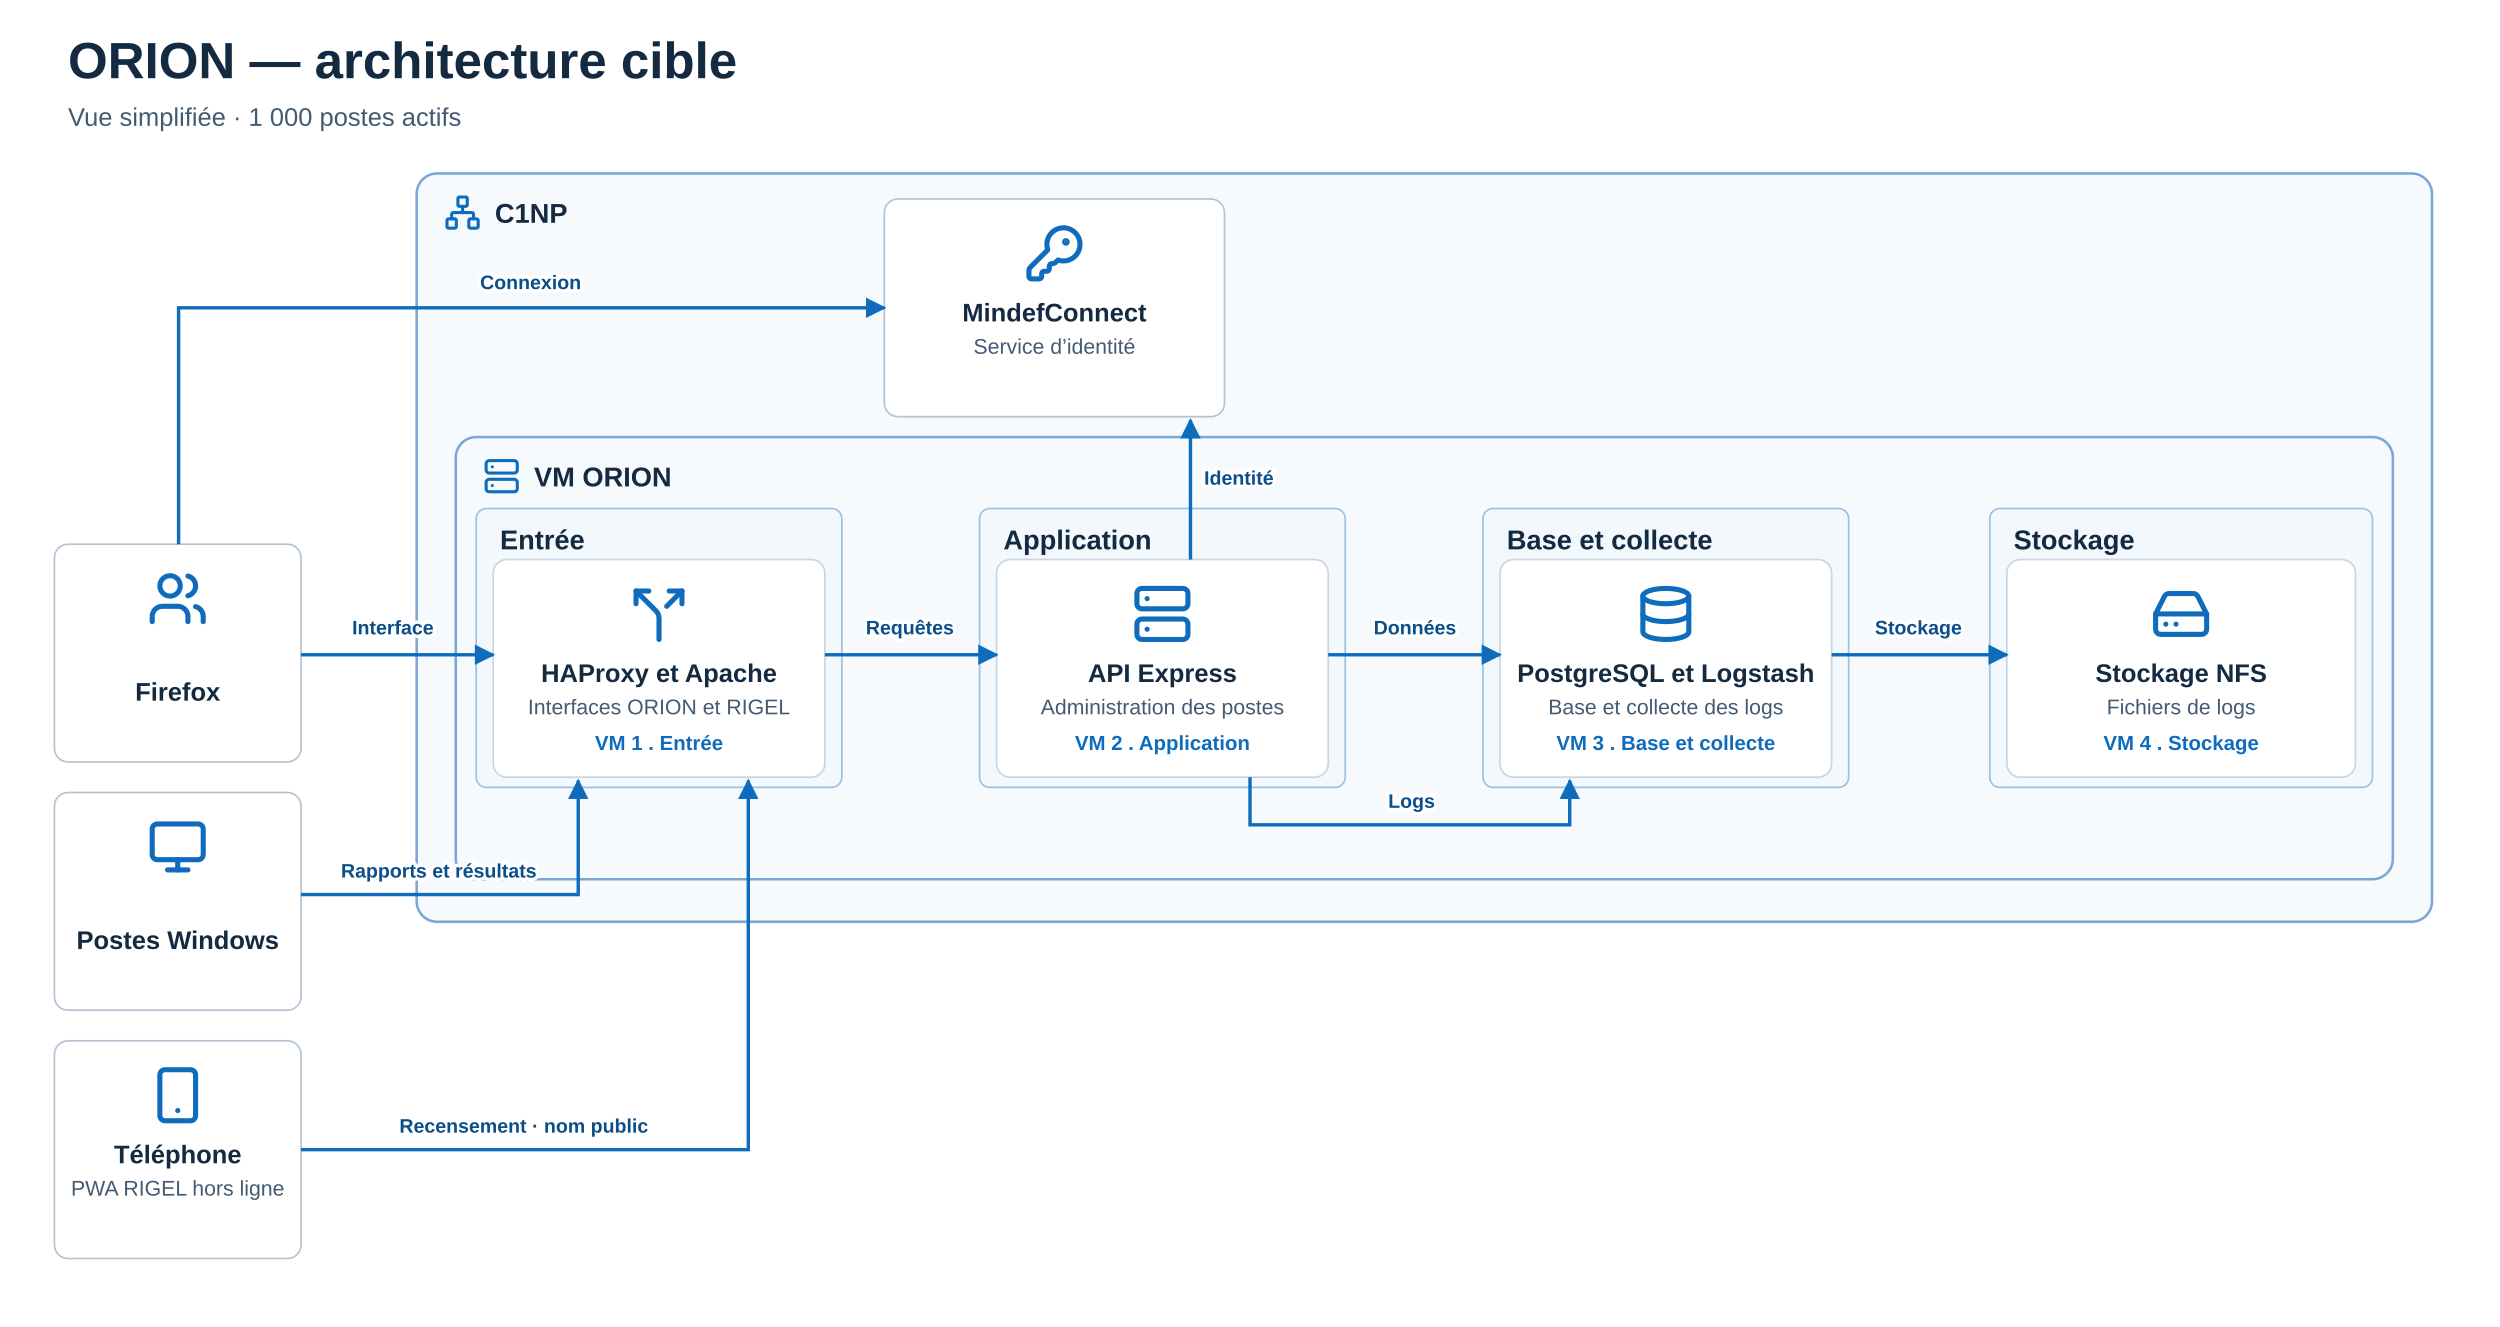
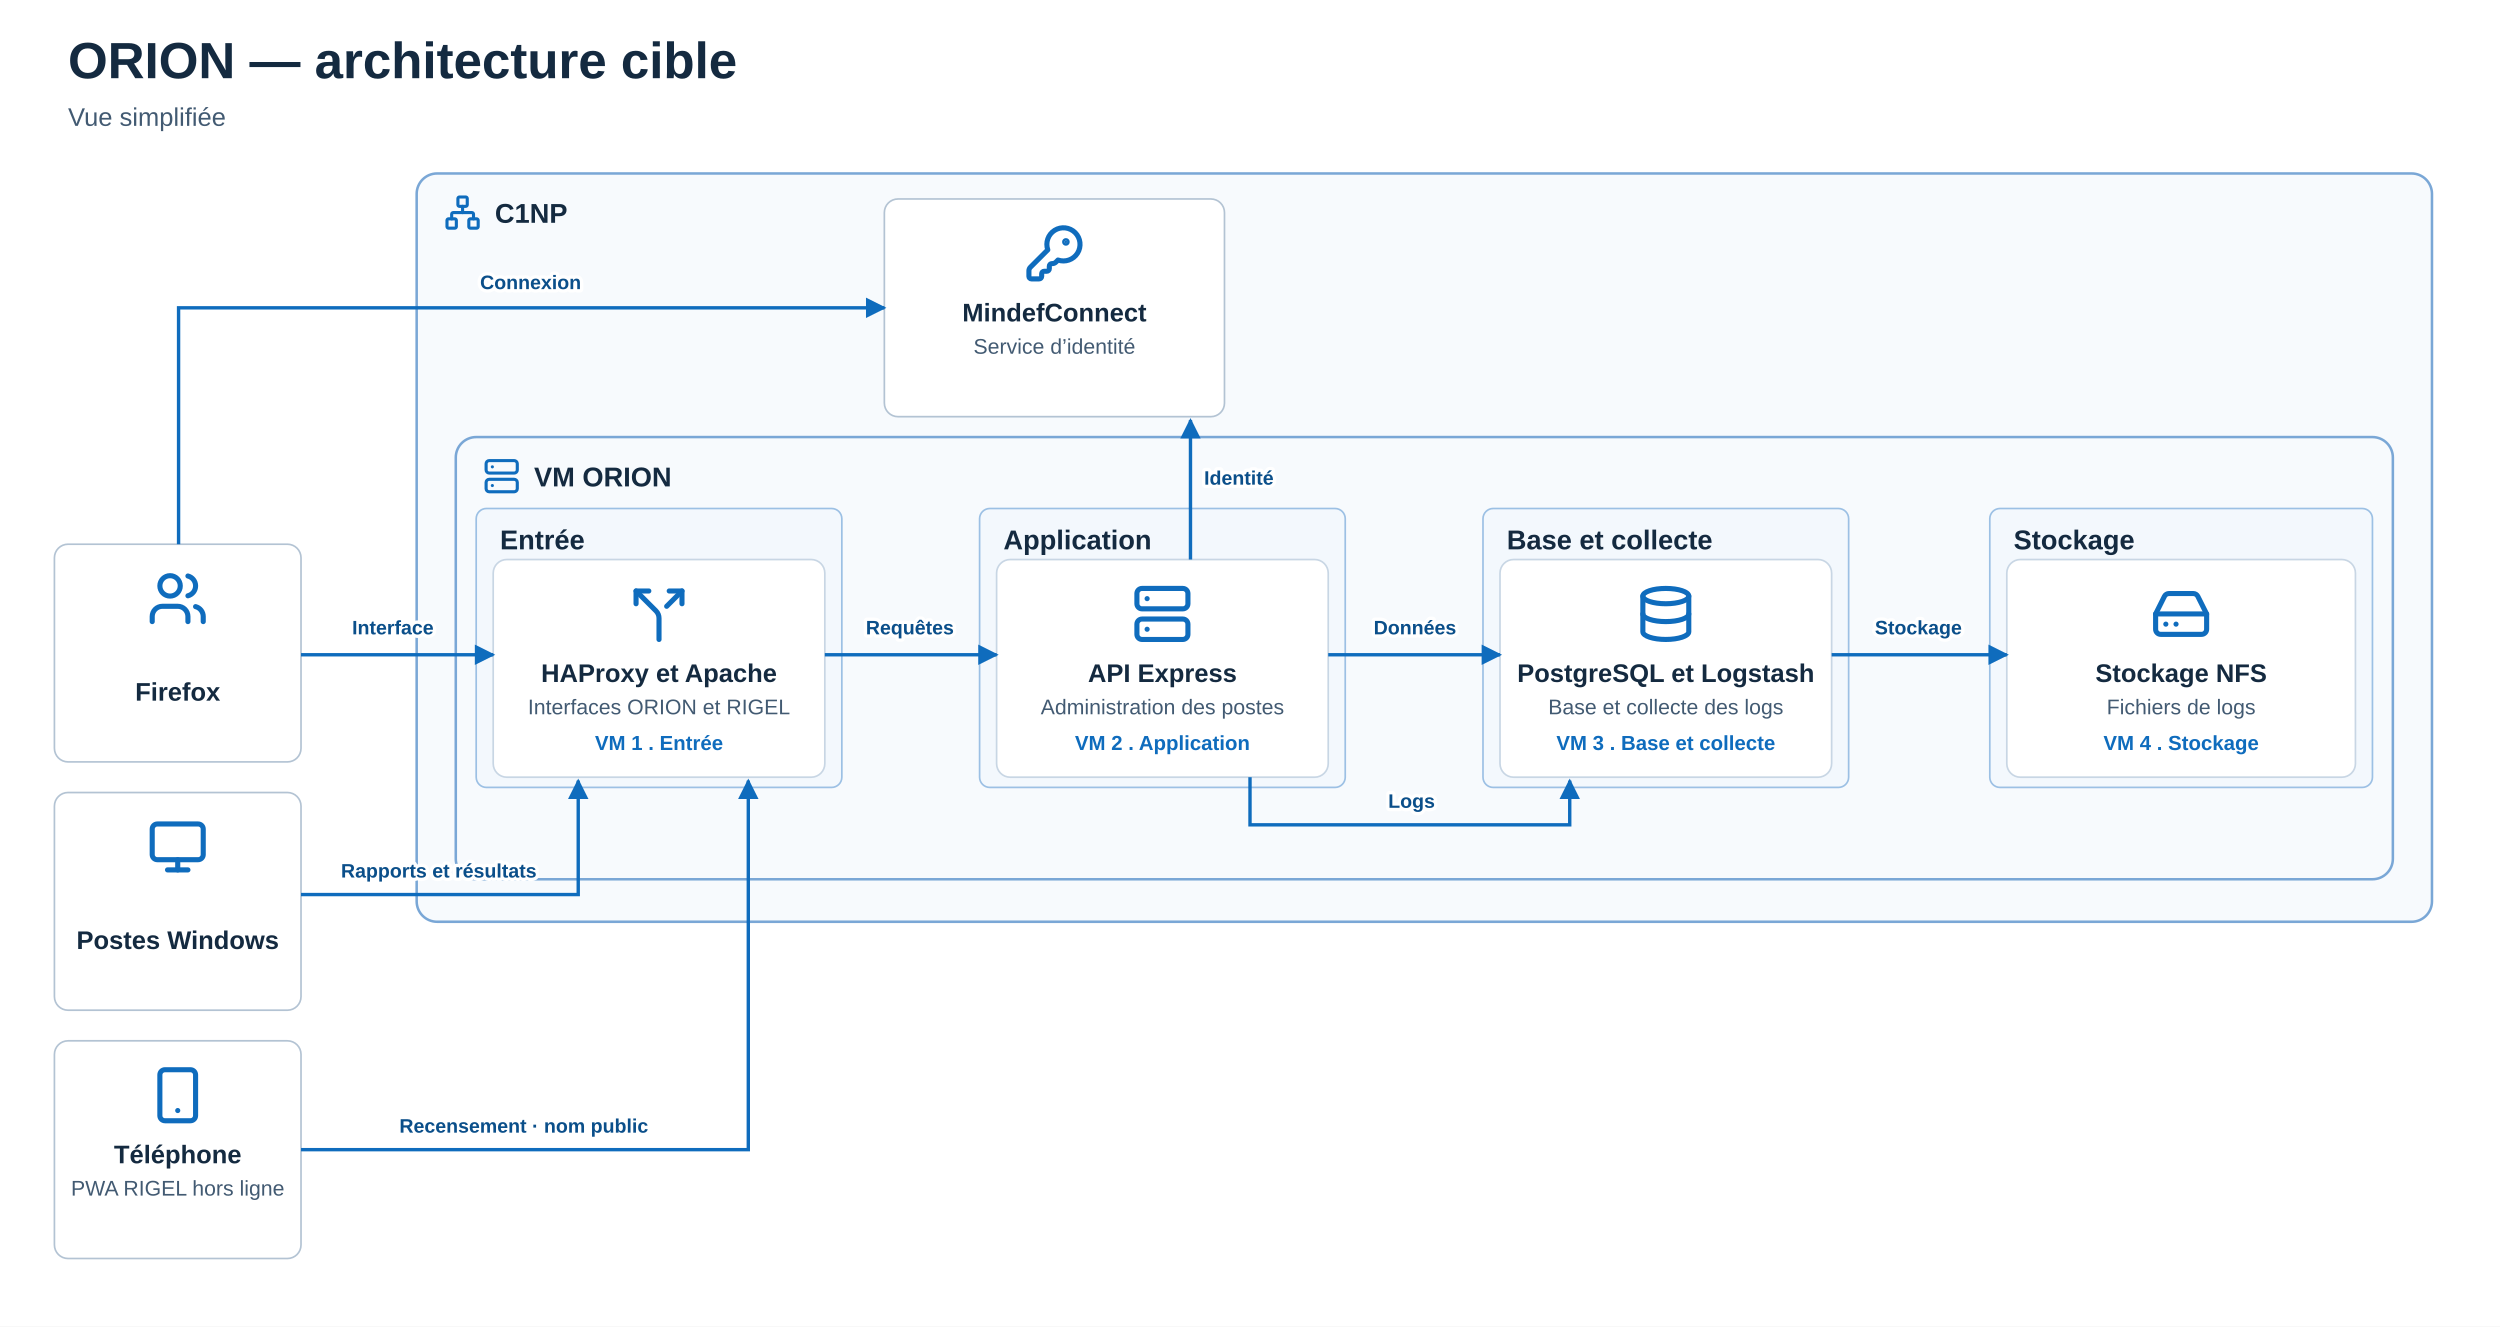
<svg xmlns="http://www.w3.org/2000/svg" width="1470" height="780" viewBox="0 0 1470 780" role="img" aria-labelledby="title desc">
  <defs>
    <marker id="arrow" viewBox="0 0 10 10" refX="9" refY="5" markerWidth="6" markerHeight="6" orient="auto">
      <path d="M0 0 L10 5 L0 10 Z" fill="#0f6cbd" />
    </marker>
    <marker id="arrow-start" viewBox="0 0 10 10" refX="1" refY="5" markerWidth="6" markerHeight="6" orient="auto">
      <path d="M10 0 L0 5 L10 10 Z" fill="#0f6cbd" />
    </marker>
    <symbol id="i-network" viewBox="0 0 24 24" fill="none" stroke="currentColor" stroke-width="2" stroke-linecap="round" stroke-linejoin="round">
      <rect x="16" y="16" width="6" height="6" rx="1" />
      <rect x="2" y="16" width="6" height="6" rx="1" />
      <rect x="9" y="2" width="6" height="6" rx="1" />
      <path d="M5 16v-3a1 1 0 0 1 1-1h12a1 1 0 0 1 1 1v3" />
      <path d="M12 12V8" />
    </symbol>
    <symbol id="i-server" viewBox="0 0 24 24" fill="none" stroke="currentColor" stroke-width="2" stroke-linecap="round" stroke-linejoin="round">
      <rect width="20" height="8" x="2" y="2" rx="2" ry="2" />
      <rect width="20" height="8" x="2" y="14" rx="2" ry="2" />
      <line x1="6" x2="6.01" y1="6" y2="6" />
      <line x1="6" x2="6.01" y1="18" y2="18" />
    </symbol>
    <symbol id="i-users" viewBox="0 0 24 24" fill="none" stroke="currentColor" stroke-width="2" stroke-linecap="round" stroke-linejoin="round">
      <path d="M16 21v-2a4 4 0 0 0-4-4H6a4 4 0 0 0-4 4v2" />
      <circle cx="9" cy="7" r="4" />
      <path d="M22 21v-2a4 4 0 0 0-3-3.87" />
      <path d="M16 3.13a4 4 0 0 1 0 7.75" />
    </symbol>
    <symbol id="i-monitor" viewBox="0 0 24 24" fill="none" stroke="currentColor" stroke-width="2" stroke-linecap="round" stroke-linejoin="round">
      <rect width="20" height="14" x="2" y="3" rx="2" />
      <line x1="8" x2="16" y1="21" y2="21" />
      <line x1="12" x2="12" y1="17" y2="21" />
    </symbol>
    <symbol id="i-smartphone" viewBox="0 0 24 24" fill="none" stroke="currentColor" stroke-width="2" stroke-linecap="round" stroke-linejoin="round">
      <rect width="14" height="20" x="5" y="2" rx="2" ry="2" />
      <path d="M12 18h.01" />
    </symbol>
    <symbol id="i-key-round" viewBox="0 0 24 24" fill="none" stroke="currentColor" stroke-width="2" stroke-linecap="round" stroke-linejoin="round">
      <path d="M2.586 17.414A2 2 0 0 0 2 18.828V21a1 1 0 0 0 1 1h3a1 1 0 0 0 1-1v-1a1 1 0 0 1 1-1h1a1 1 0 0 0 1-1v-1a1 1 0 0 1 1-1h.172a2 2 0 0 0 1.414-.586l.814-.814a6.5 6.5 0 1 0-4-4z" />
      <circle cx="16.5" cy="7.5" r=".5" fill="currentColor" />
    </symbol>
    <symbol id="i-split" viewBox="0 0 24 24" fill="none" stroke="currentColor" stroke-width="2" stroke-linecap="round" stroke-linejoin="round">
      <path d="M16 3h5v5" />
      <path d="M8 3H3v5" />
      <path d="M12 22v-8.3a4 4 0 0 0-1.172-2.872L3 3" />
      <path d="m15 9 6-6" />
    </symbol>
    <symbol id="i-database" viewBox="0 0 24 24" fill="none" stroke="currentColor" stroke-width="2" stroke-linecap="round" stroke-linejoin="round">
      <ellipse cx="12" cy="5" rx="9" ry="3" />
      <path d="M3 5V19A9 3 0 0 0 21 19V5" />
      <path d="M3 12A9 3 0 0 0 21 12" />
    </symbol>
    <symbol id="i-hard-drive" viewBox="0 0 24 24" fill="none" stroke="currentColor" stroke-width="2" stroke-linecap="round" stroke-linejoin="round">
      <line x1="22" x2="2" y1="12" y2="12" />
      <path d="M5.45 5.11 2 12v6a2 2 0 0 0 2 2h16a2 2 0 0 0 2-2v-6l-3.45-6.89A2 2 0 0 0 16.76 4H7.24a2 2 0 0 0-1.79 1.11z" />
      <line x1="6" x2="6.01" y1="16" y2="16" />
      <line x1="10" x2="10.01" y1="16" y2="16" />
    </symbol>
  </defs>
  <style>
text{font-family:'Segoe UI',Arial,Helvetica,sans-serif;fill:#142a40}
.title{font-size:30px;font-weight:bold}
.body{font-size:15px;fill:#425a72}
.frame,.zname{font-size:16px;font-weight:bold}
.vm{font-size:15px;font-weight:bold}
.service{font-size:14px;font-weight:bold}
.cname{font-size:15px;font-weight:bold}
.crole{font-size:12.5px;fill:#425a72}
.cvm{font-size:12px;font-weight:bold;fill:#0f6cbd}
.caption{font-size:12.5px;fill:#425a72}
.vol{font-size:12.5px;font-weight:bold;fill:#24603d}
.tag{font-size:10.5px;font-weight:bold;fill:#0f6cbd;letter-spacing:.3px}
.tag.host{fill:#a06a00}
+ .tag.hors{fill:#66788a}
.badge{font-size:10.5px;font-weight:bold;fill:#254e78;letter-spacing:.5px}
.step{font-size:13px;font-weight:bold;fill:#fff}
.route{font-size:11.5px;font-weight:bold;fill:#0b4f8a;paint-order:stroke;stroke:#fff;stroke-width:4;stroke-linejoin:round}
.flow{fill:none;stroke:#0f6cbd;stroke-width:2}
.auto{stroke-dasharray:6 4}
</style>
  <rect width="1470" height="780" fill="#fff" />
  <text x="40" y="46" class="title" text-anchor="start">ORION — architecture cible</text>
-   <text x="40" y="74" class="body" text-anchor="start">Vue simplifiée · 1 000 postes actifs</text>
+   <text x="40" y="74" class="body" text-anchor="start">Vue simplifiée</text>
  <rect x="245" y="102" width="1185" height="440" rx="12" fill="#f7fafd" stroke="#7aa7d6" stroke-width="1.5" />
  <use href="#i-network" x="261" y="114" width="22" height="22" style="color:#0f6cbd" />
  <text x="291" y="131" class="frame" text-anchor="start">C1NP</text>
  <rect x="268" y="257" width="1139" height="260" rx="12" fill="#f7fafd" stroke="#7aa7d6" stroke-width="1.5" />
  <use href="#i-server" x="284" y="269" width="22" height="22" style="color:#0f6cbd" />
  <text x="314" y="286" class="frame" text-anchor="start">VM ORION</text>
  <rect x="280" y="299" width="215" height="164" rx="6" fill="#f3f8fd" stroke="#9cc0e4" />
  <text x="294" y="323" class="zname" text-anchor="start">Entrée</text>
  <rect x="576" y="299" width="215" height="164" rx="6" fill="#f3f8fd" stroke="#9cc0e4" />
  <text x="590" y="323" class="zname" text-anchor="start">Application</text>
  <rect x="872" y="299" width="215" height="164" rx="6" fill="#f3f8fd" stroke="#9cc0e4" />
  <text x="886" y="323" class="zname" text-anchor="start">Base et collecte</text>
  <rect x="1170" y="299" width="225" height="164" rx="6" fill="#f3f8fd" stroke="#9cc0e4" />
  <text x="1184" y="323" class="zname" text-anchor="start">Stockage</text>
  <rect x="32" y="320" width="145" height="128" rx="8" fill="#fff" stroke="#b3c3d3" />
  <use href="#i-users" x="86.5" y="334" width="36" height="36" style="color:#0f6cbd" />
  <text x="104.5" y="412" class="cname" text-anchor="middle">Firefox</text>
  <rect x="32" y="466" width="145" height="128" rx="8" fill="#fff" stroke="#b3c3d3" />
  <use href="#i-monitor" x="86.5" y="480" width="36" height="36" style="color:#0f6cbd" />
  <text x="104.5" y="558" class="cname" text-anchor="middle">Postes Windows</text>
  <rect x="32" y="612" width="145" height="128" rx="8" fill="#fff" stroke="#b3c3d3" />
  <use href="#i-smartphone" x="86.5" y="626" width="36" height="36" style="color:#0f6cbd" />
  <text x="104.5" y="684" class="cname" text-anchor="middle">Téléphone</text>
  <text x="104.5" y="703" class="crole" text-anchor="middle">PWA RIGEL hors ligne</text>
  <rect x="520" y="117" width="200" height="128" rx="8" fill="#fff" stroke="#b3c3d3" />
  <use href="#i-key-round" x="602" y="131" width="36" height="36" style="color:#0f6cbd" />
  <text x="620" y="189" class="cname" text-anchor="middle">MindefConnect</text>
  <text x="620" y="208" class="crole" text-anchor="middle">Service d’identité</text>
  <rect x="290" y="329" width="195" height="128" rx="8" fill="#fff" stroke="#c8d6e4" />
  <use href="#i-split" x="369.5" y="343" width="36" height="36" style="color:#0f6cbd" />
  <text x="387.5" y="401" class="cname" text-anchor="middle">HAProxy et Apache</text>
  <text x="387.5" y="420" class="crole" text-anchor="middle">Interfaces ORION et RIGEL</text>
  <text x="387.5" y="441" class="cvm" text-anchor="middle">VM 1 . Entrée</text>
  <rect x="586" y="329" width="195" height="128" rx="8" fill="#fff" stroke="#c8d6e4" />
  <use href="#i-server" x="665.5" y="343" width="36" height="36" style="color:#0f6cbd" />
  <text x="683.5" y="401" class="cname" text-anchor="middle">API Express</text>
  <text x="683.5" y="420" class="crole" text-anchor="middle">Administration des postes</text>
  <text x="683.5" y="441" class="cvm" text-anchor="middle">VM 2 . Application</text>
  <rect x="882" y="329" width="195" height="128" rx="8" fill="#fff" stroke="#c8d6e4" />
  <use href="#i-database" x="961.5" y="343" width="36" height="36" style="color:#0f6cbd" />
  <text x="979.5" y="401" class="cname" text-anchor="middle">PostgreSQL et Logstash</text>
  <text x="979.5" y="420" class="crole" text-anchor="middle">Base et collecte des logs</text>
  <text x="979.5" y="441" class="cvm" text-anchor="middle">VM 3 . Base et collecte</text>
  <rect x="1180" y="329" width="205" height="128" rx="8" fill="#fff" stroke="#c8d6e4" />
  <use href="#i-hard-drive" x="1264.5" y="343" width="36" height="36" style="color:#0f6cbd" />
  <text x="1282.5" y="401" class="cname" text-anchor="middle">Stockage NFS</text>
  <text x="1282.5" y="420" class="crole" text-anchor="middle">Fichiers de logs</text>
  <text x="1282.5" y="441" class="cvm" text-anchor="middle">VM 4 . Stockage</text>
  <path d="M177 385 L290 385" class="flow" marker-end="url(#arrow)" />
  <text x="231" y="373" class="route" text-anchor="middle">Interface</text>
  <path d="M485 385 L586 385" class="flow" marker-end="url(#arrow)" />
  <text x="535" y="373" class="route" text-anchor="middle">Requêtes</text>
  <path d="M781 385 L882 385" class="flow" marker-end="url(#arrow)" />
  <text x="832" y="373" class="route" text-anchor="middle">Données</text>
  <path d="M1077 385 L1180 385" class="flow" marker-end="url(#arrow)" />
  <text x="1128" y="373" class="route" text-anchor="middle">Stockage</text>
  <path d="M105 320 L105 181 L520 181" class="flow" marker-end="url(#arrow)" />
  <text x="312" y="170" class="route" text-anchor="middle">Connexion</text>
  <path d="M700 329 L700 247" class="flow" marker-end="url(#arrow)" />
  <text x="708" y="285" class="route" text-anchor="start">Identité</text>
  <path d="M177 526 L340 526 L340 459" class="flow" marker-end="url(#arrow)" />
  <text x="258" y="516" class="route" text-anchor="middle">Rapports et résultats</text>
  <path d="M177 676 L440 676 L440 459" class="flow" marker-end="url(#arrow)" />
  <text x="308" y="666" class="route" text-anchor="middle">Recensement · nom public</text>
  <path d="M735 457 L735 485 L923 485 L923 459" class="flow" marker-end="url(#arrow)" />
  <text x="830" y="475" class="route" text-anchor="middle">Logs</text>
</svg>
